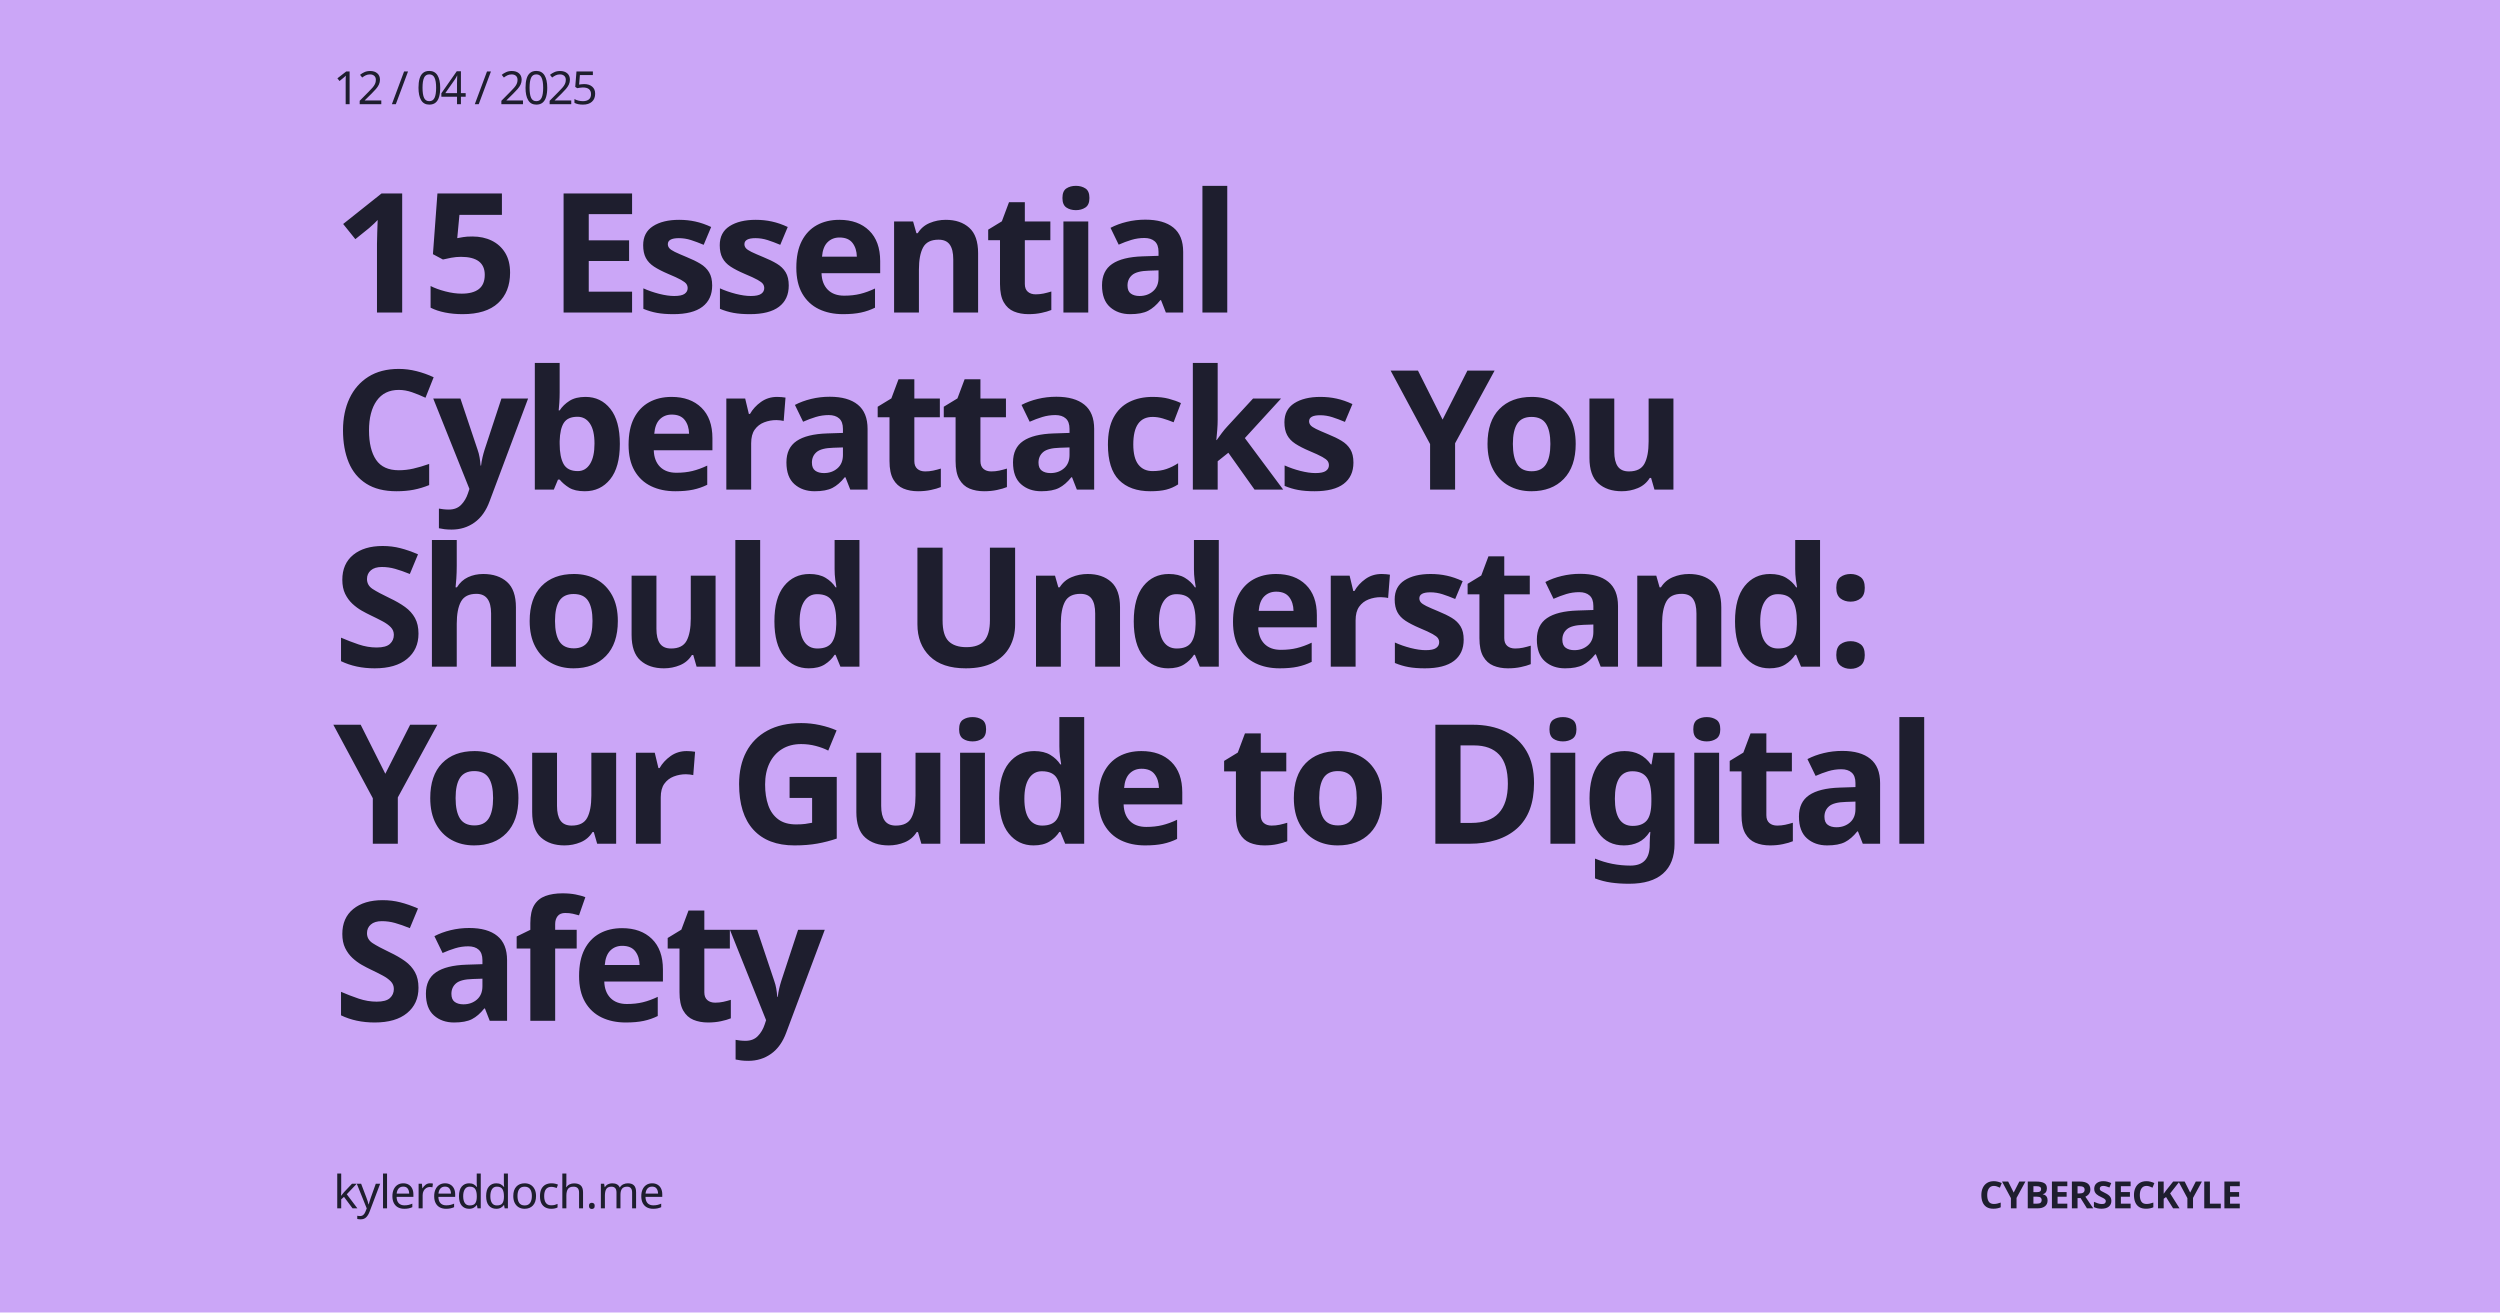
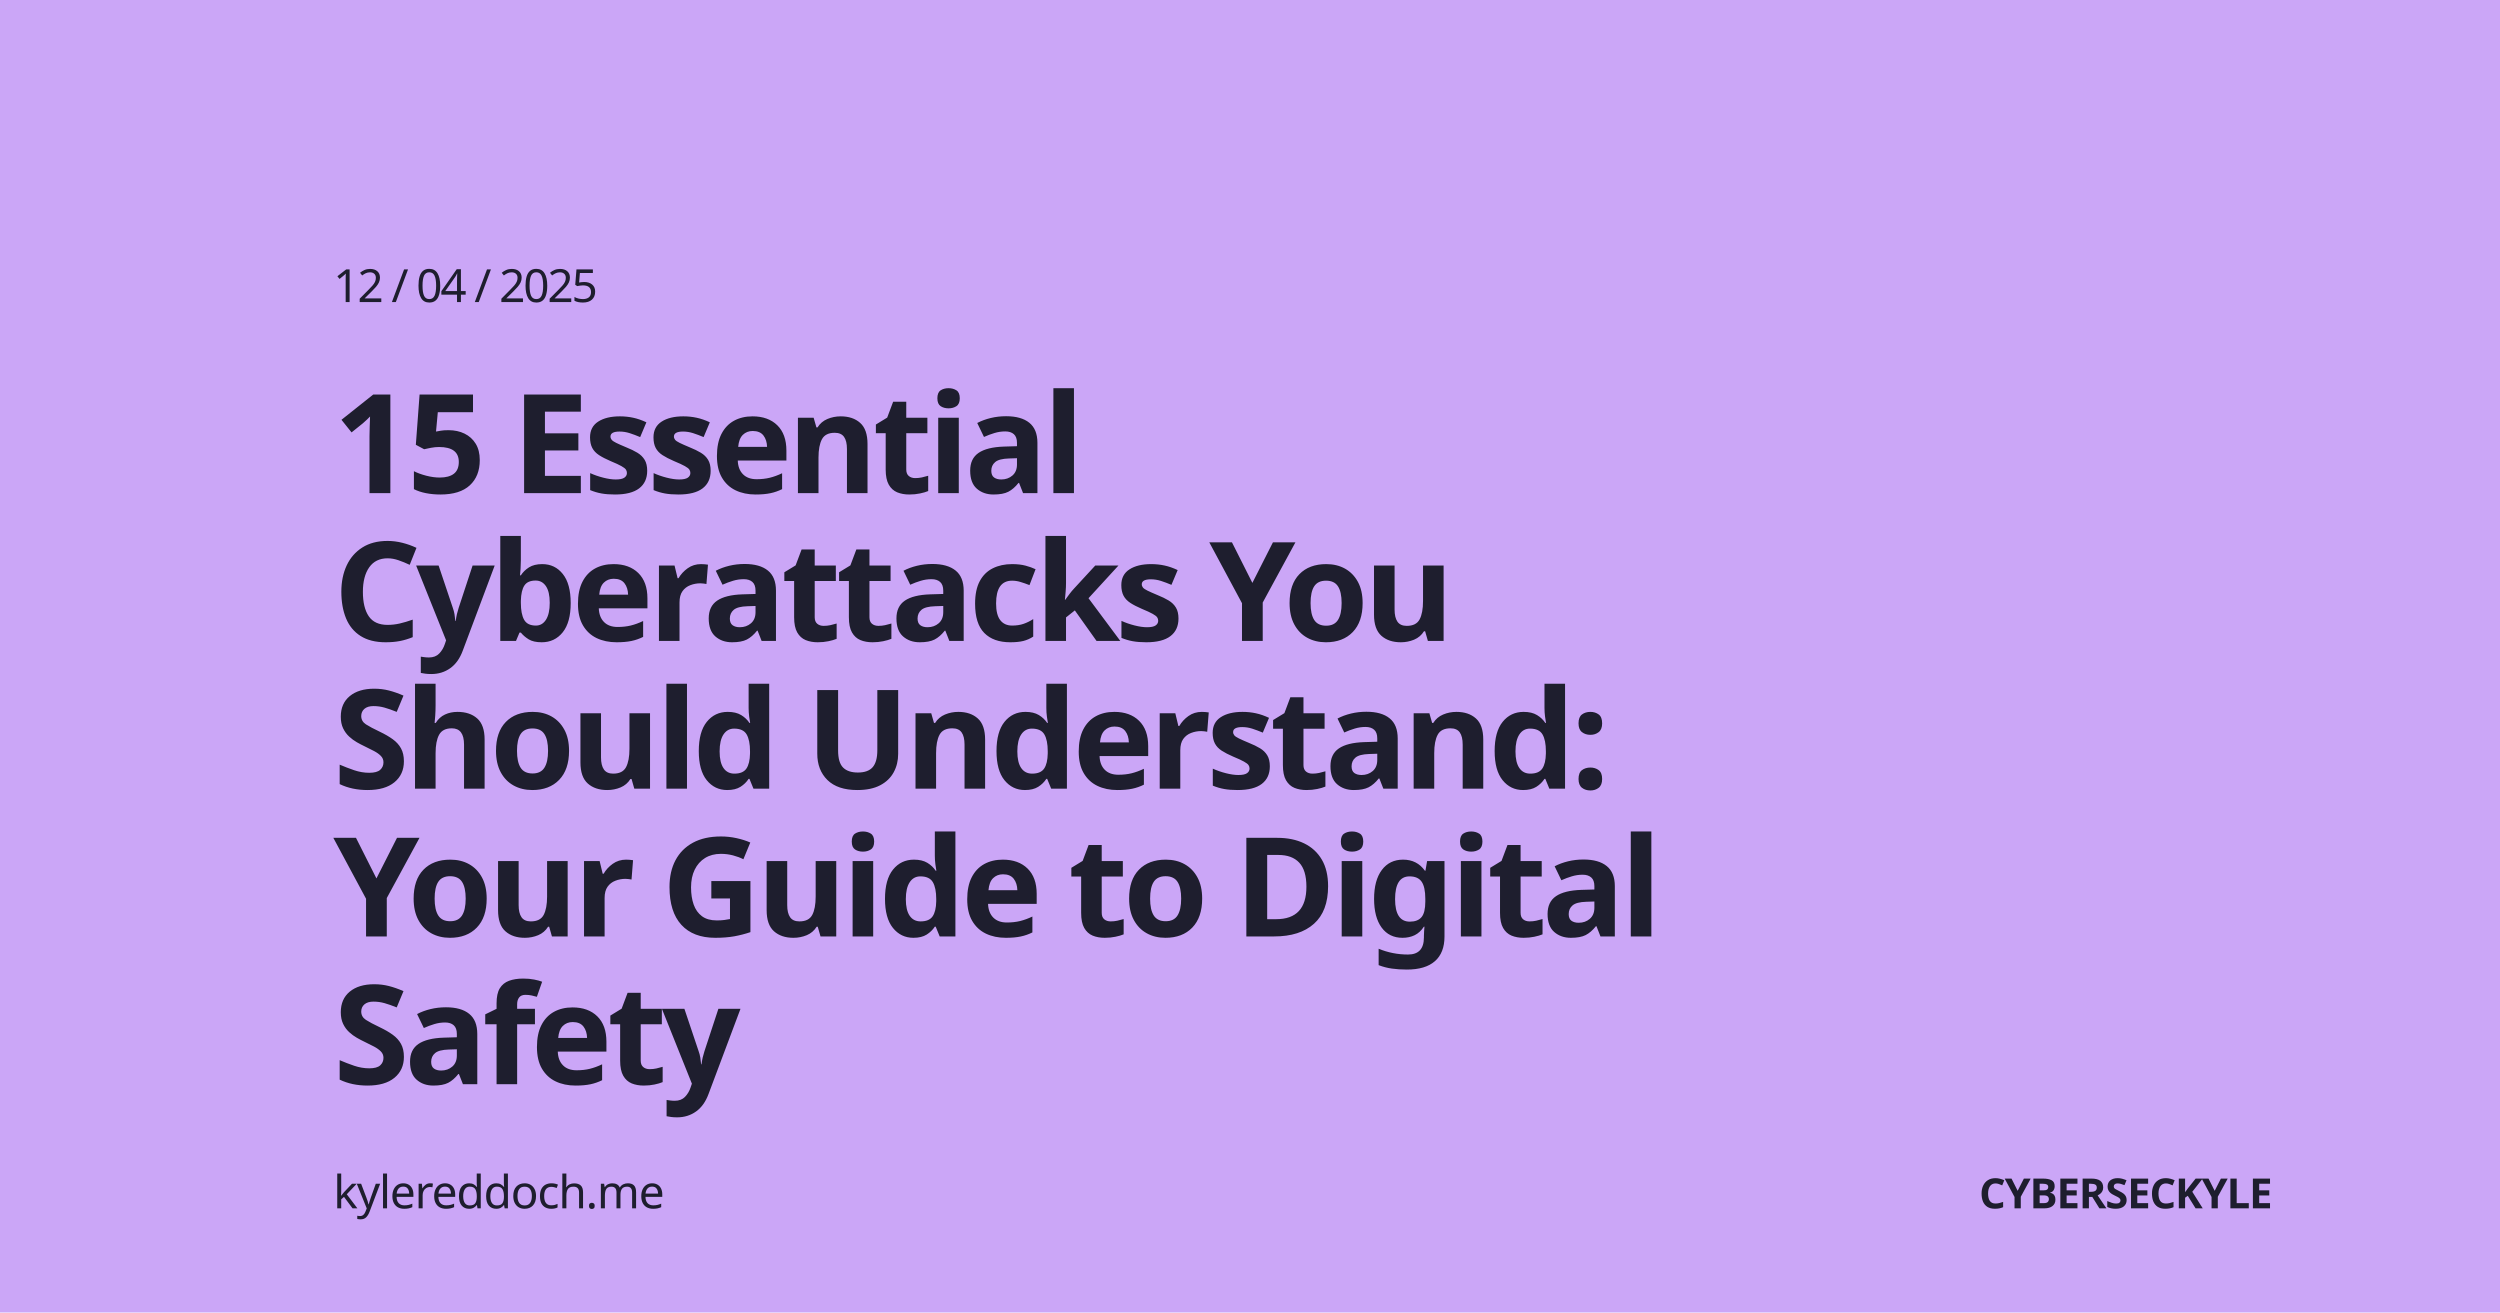
<svg xmlns="http://www.w3.org/2000/svg" width="1200" height="630" viewBox="0 0 1200 630" version="1.1">
  <rect id="bg" width="100%" height="100%" opacity="1" fill="#cba6f7" />
  <text font-family="'Atkinson Hyperlegible', Ubuntu, sans-serif" font-size="22" font-weight="500" fill="#1e1e2e" letter-spacing="-1">
-     <tspan x="160" y="50">
+     <tspan x="160" y="145">
      12 / 04 / 2025
    </tspan>
  </text>
-   <text id="text" font-family="'Red Hat Display', Ubuntu, sans-serif" font-size="80" font-weight="900" fill="#1e1e2e" letter-spacing="-3">
-     <tspan x="160" y="150"> 15 Essential </tspan>
-     <tspan x="160" y="235"> Cyberattacks You </tspan>
-     <tspan x="160" y="320"> Should Understand: </tspan>
-     <tspan x="160" y="405"> Your Guide to Digital </tspan>
-     <tspan x="160" y="490"> Safety </tspan>
+   <text id="text" font-family="'Atkinson Hyperlegible', Ubuntu, sans-serif" font-size="66.288" font-weight="750" fill="#1e1e2e" letter-spacing="-2.49">
+     <tspan x="160" y="236.705">
+         15 Essential
+       </tspan>
+     <tspan x="160" y="307.633">
+         Cyberattacks You
+       </tspan>
+     <tspan x="160" y="378.561">
+         Should Understand:
+       </tspan>
+     <tspan x="160" y="449.489">
+         Your Guide to Digital
+       </tspan>
+     <tspan x="160" y="520.417">
+         Safety
+       </tspan>
  </text>
  <text font-family="'Atkinson Hyperlegible', Ubuntu, sans-serif" font-size="22" font-weight="500" fill="#1e1e2e" letter-spacing="-0.5">
    <tspan x="160" y="580">kylereddoch.me</tspan>
  </text>
-   <text font-family="'Red Hat Display', Ubuntu, sans-serif" font-size="18" font-weight="950" fill="#1e1e2e" letter-spacing="-0.5">
+   <text font-family="'Atkinson Hyperlegible', Ubuntu, sans-serif" font-size="20" font-weight="600" fill="#1e1e2e" letter-spacing="-0.5">
    <tspan x="950" y="580">CYBERSECKYLE</tspan>
  </text>
</svg>
